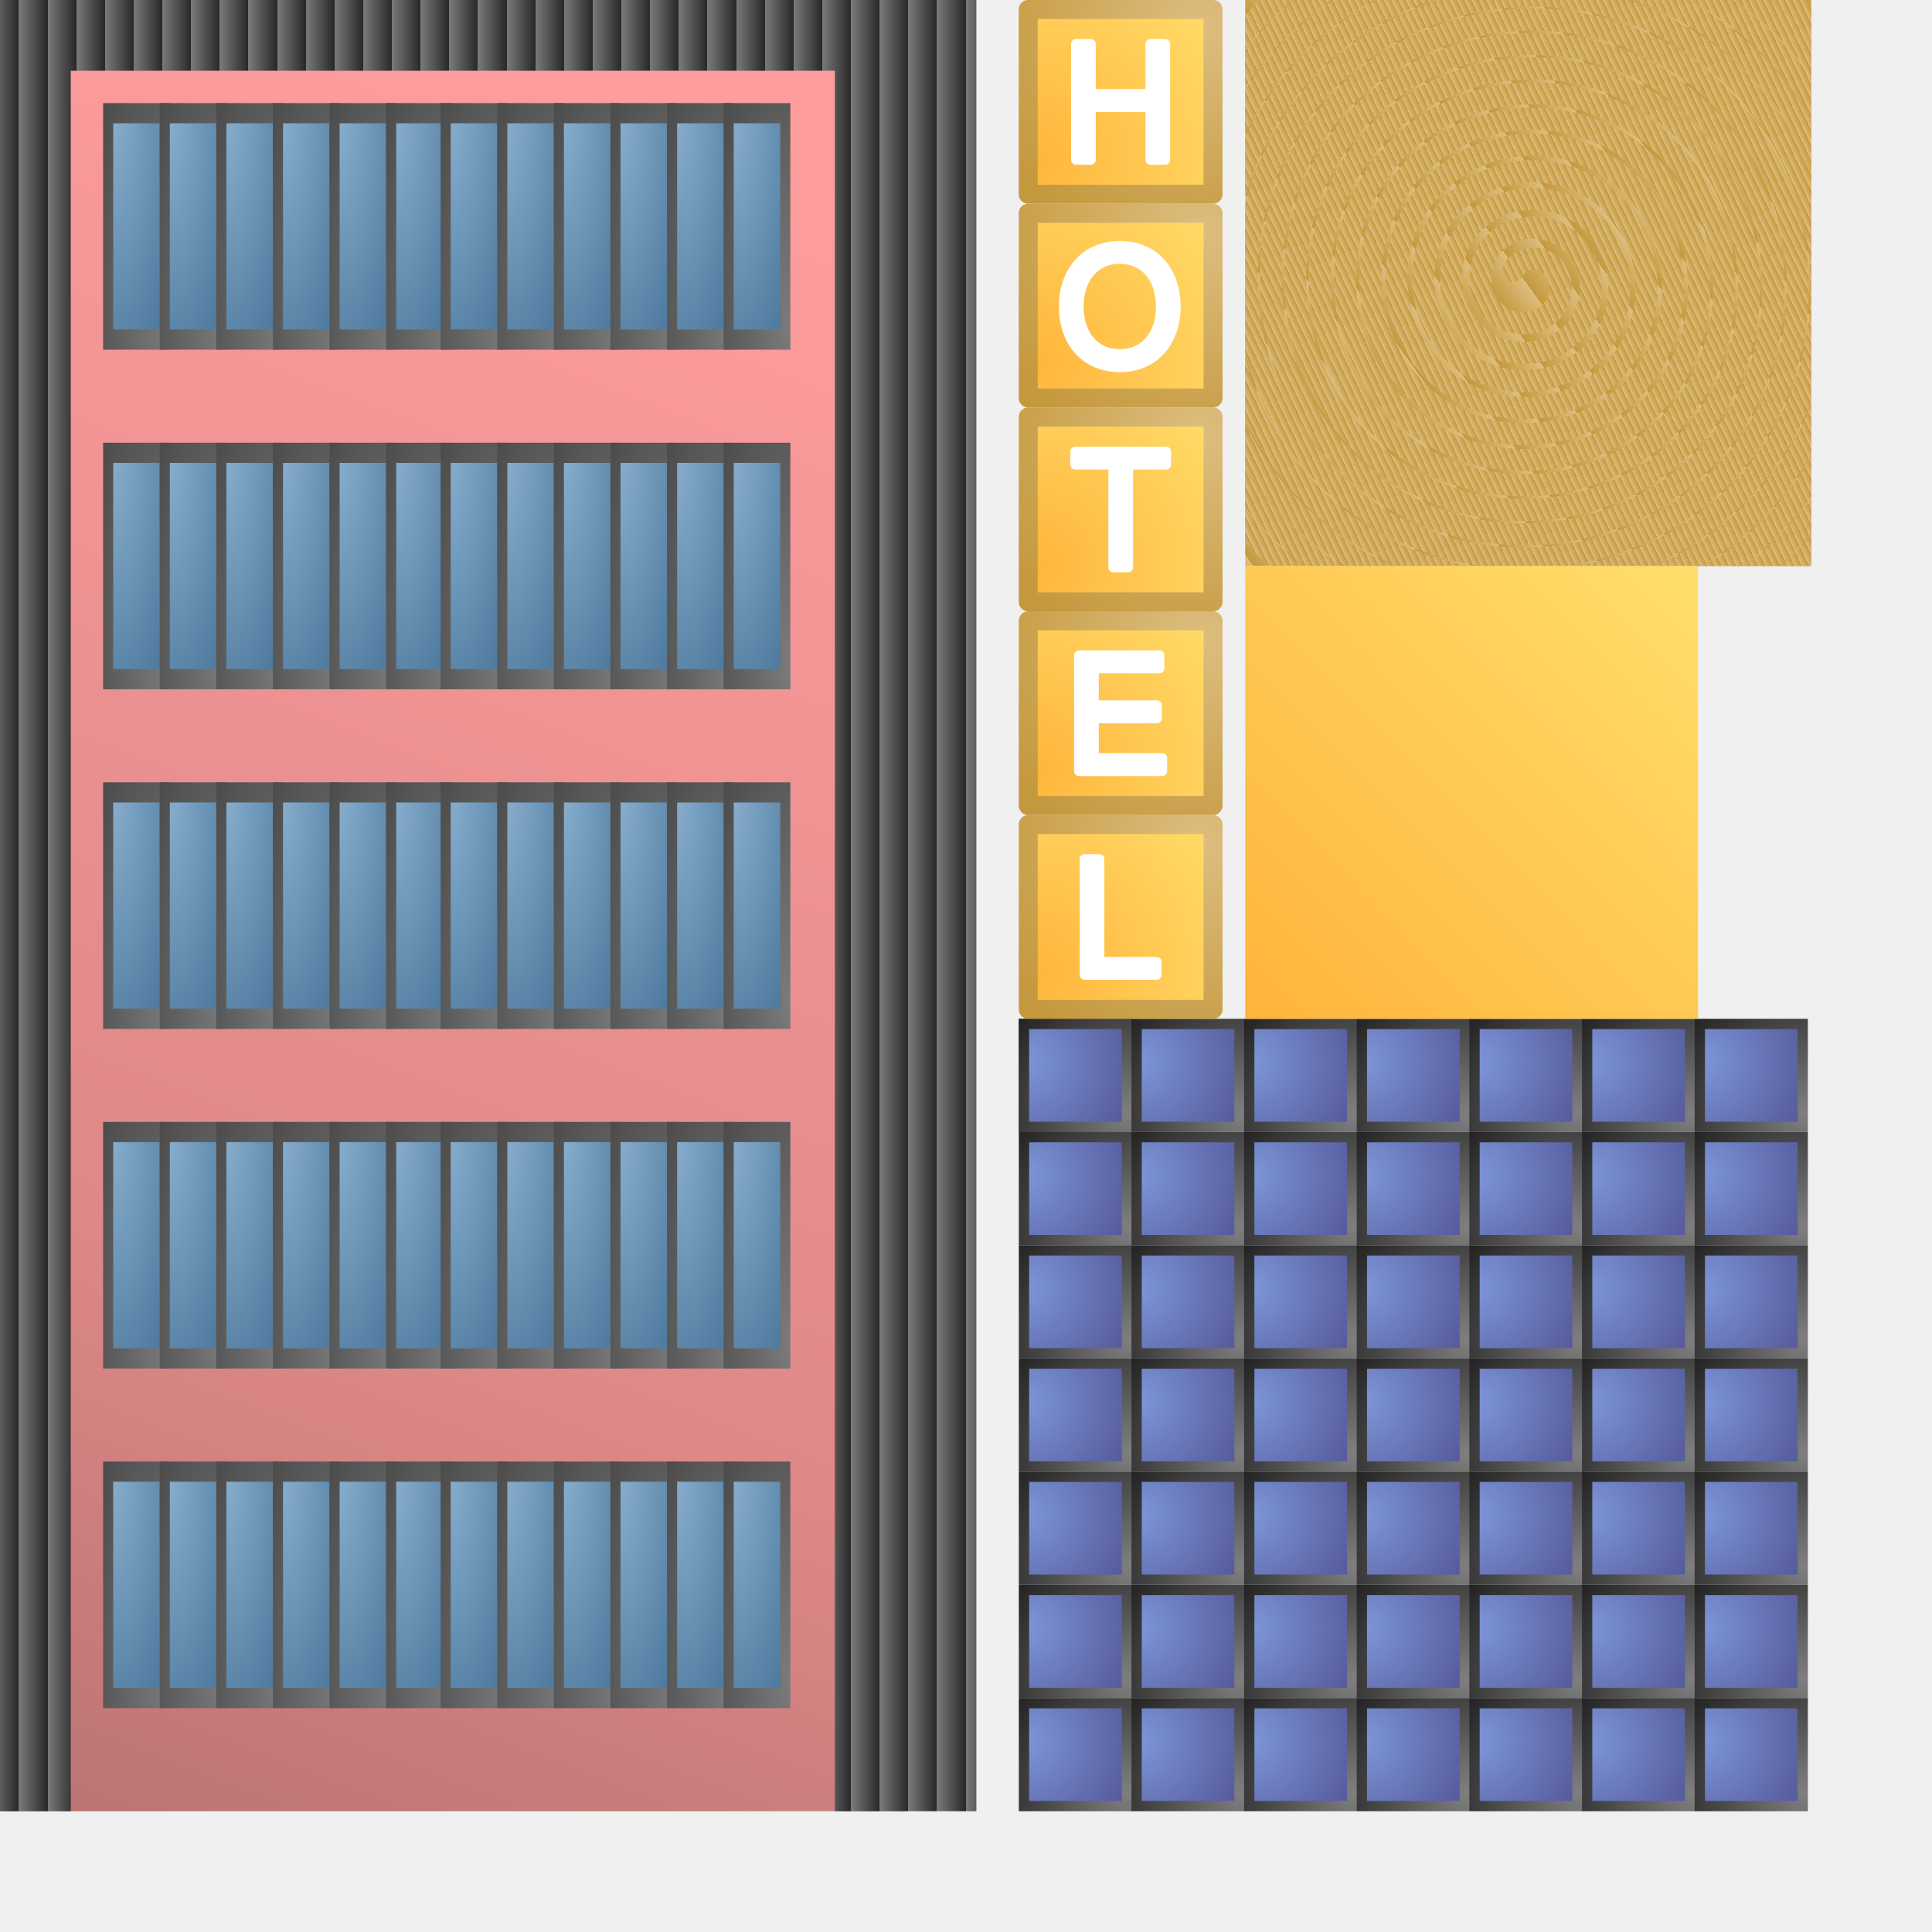
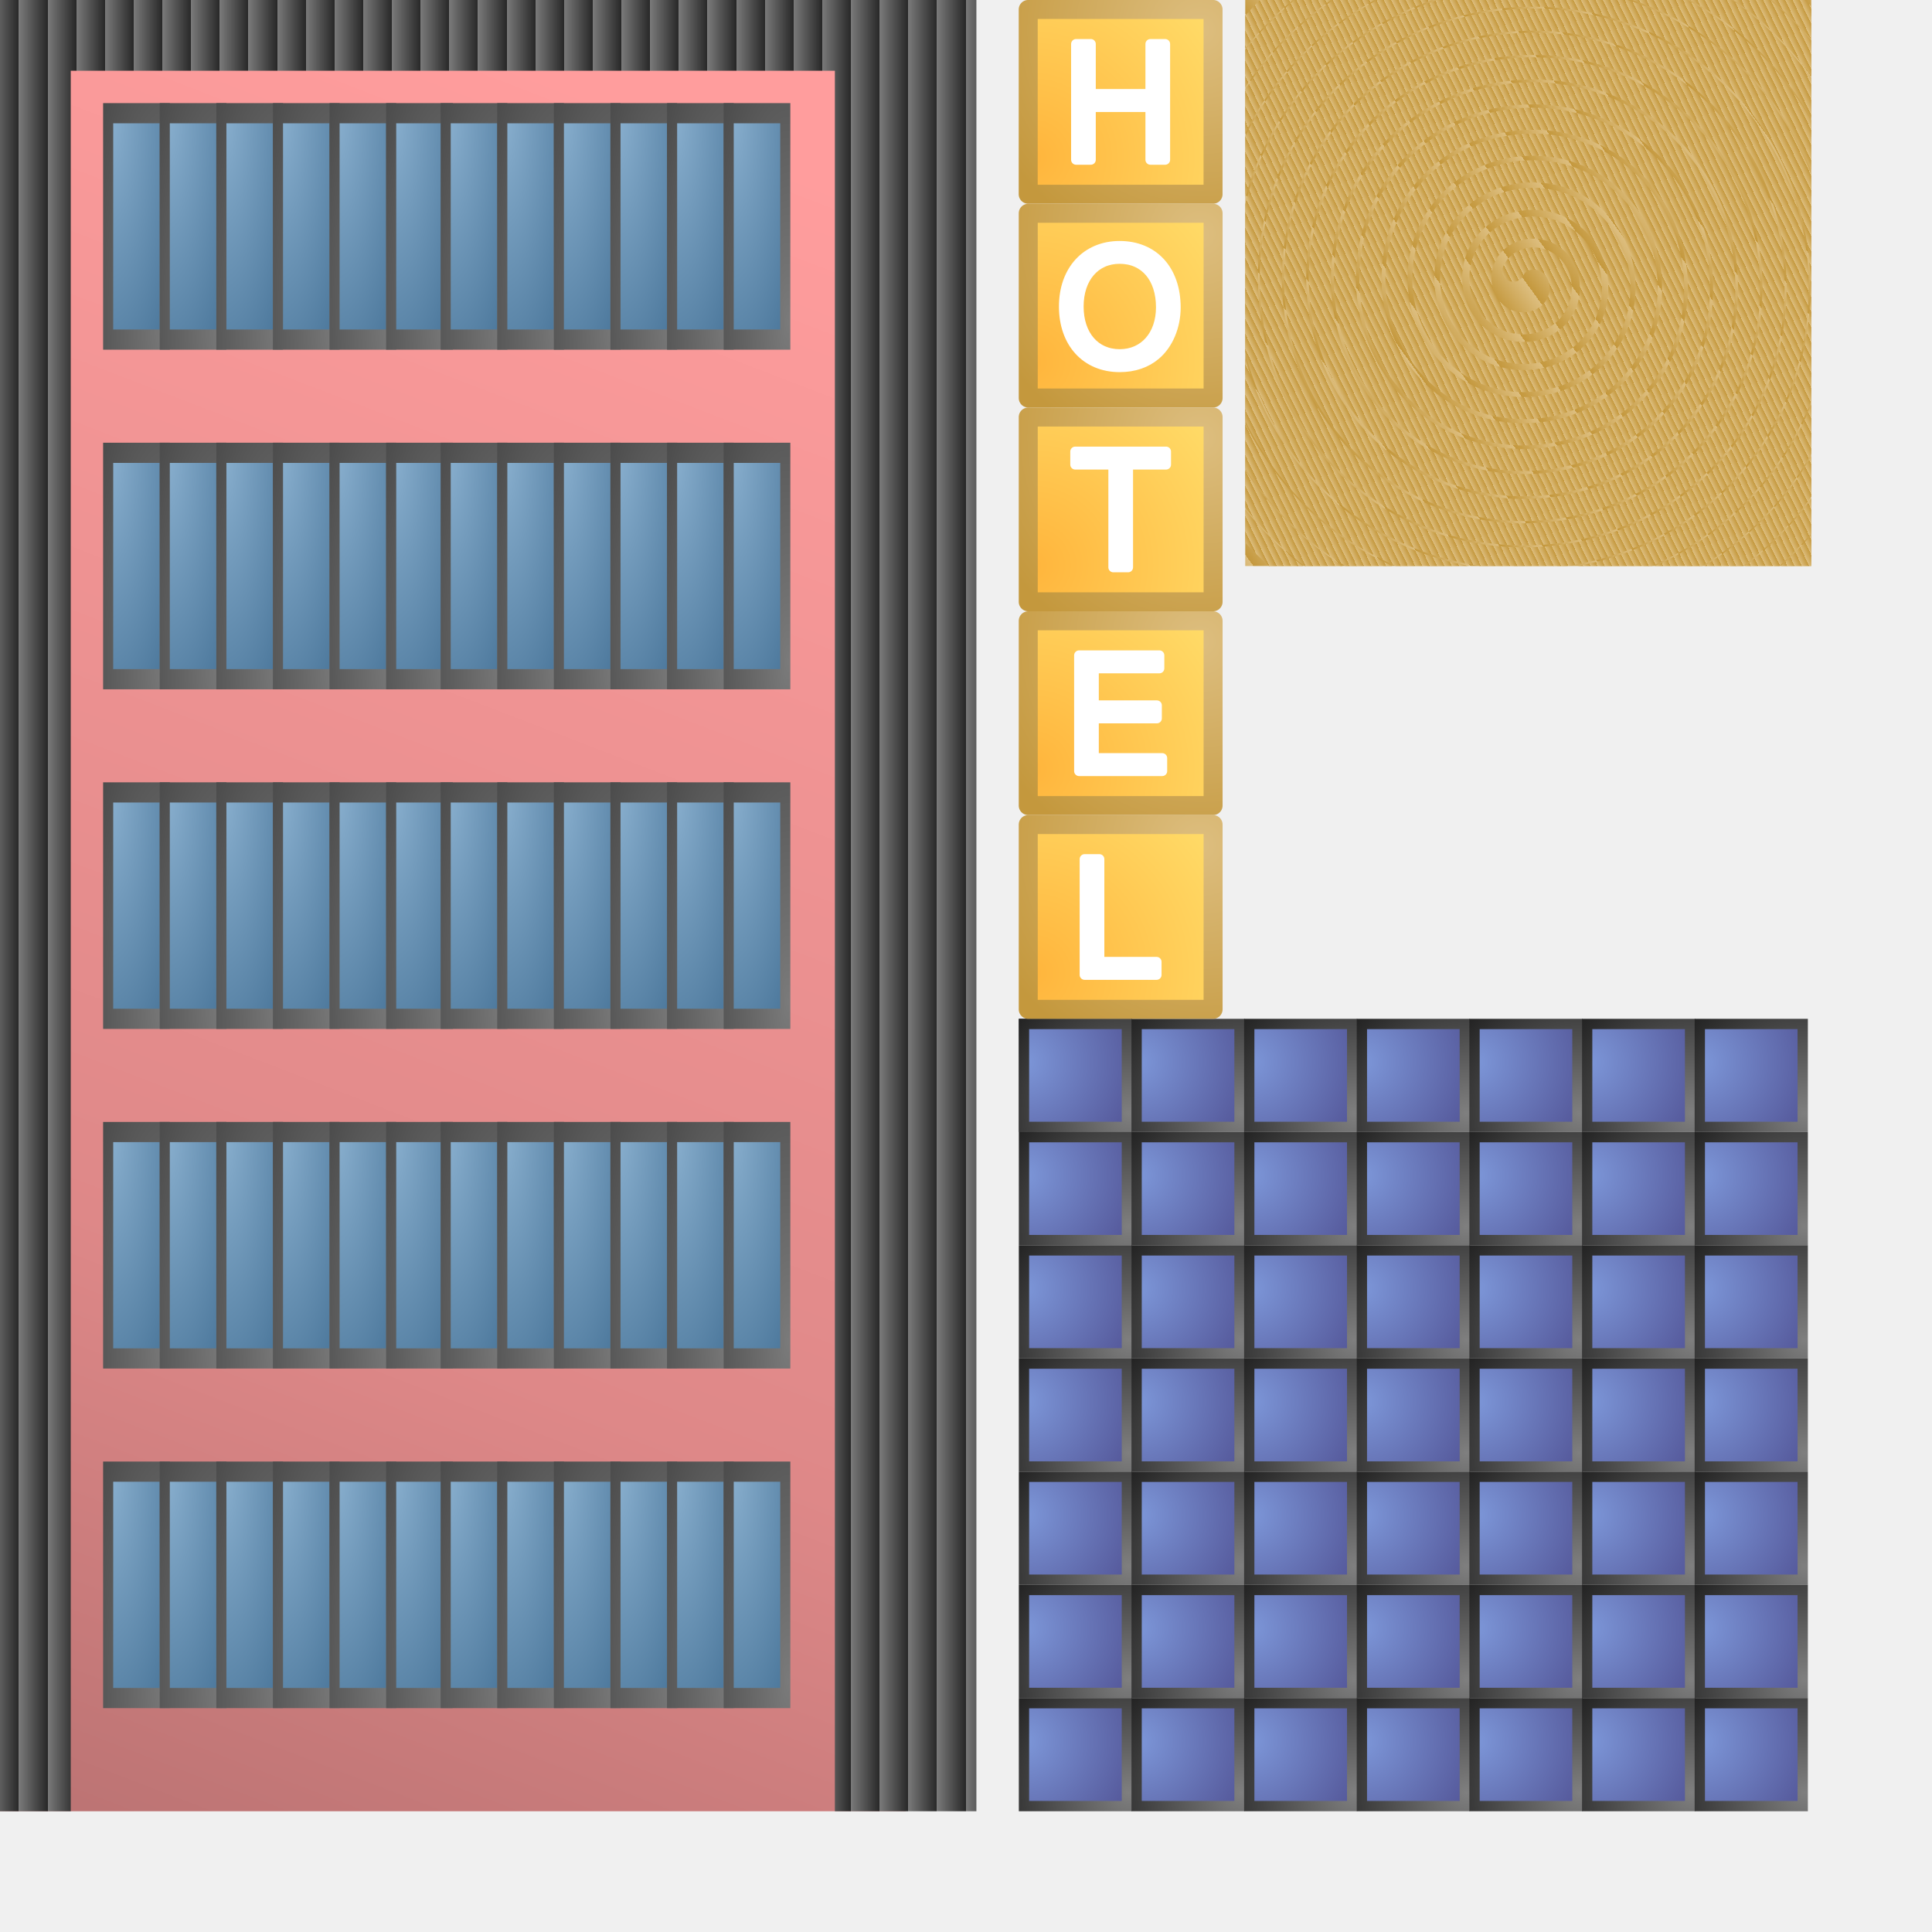
<svg xmlns="http://www.w3.org/2000/svg" xmlns:xlink="http://www.w3.org/1999/xlink" width="512pt" height="512pt" id="svg3134">
  <defs id="defs3">
    <linearGradient id="linearGradient2320">
      <stop id="stop2322" offset="0" style="stop-color:#ff9d9d;stop-opacity:1;" />
      <stop style="stop-color:#de8888;stop-opacity:1;" offset="0.691" id="stop2328" />
      <stop id="stop2324" offset="1" style="stop-color:#bd7474;stop-opacity:1;" />
    </linearGradient>
    <linearGradient id="linearGradient4451">
      <stop style="stop-color:#7a7a7a;stop-opacity:1;" offset="0" id="stop4452" />
      <stop style="stop-color:#272727;stop-opacity:1;" offset="1" id="stop4453" />
    </linearGradient>
    <linearGradient id="linearGradient4407">
      <stop style="stop-color:#8ab0cf;stop-opacity:1;" offset="0" id="stop4408" />
      <stop style="stop-color:#315f85;stop-opacity:1;" offset="1" id="stop4409" />
    </linearGradient>
    <linearGradient id="linearGradient3767">
      <stop style="stop-color:#7a7a7a;stop-opacity:1;" offset="0" id="stop3768" />
      <stop style="stop-color:#282828;stop-opacity:1;" offset="1" id="stop3769" />
    </linearGradient>
    <linearGradient xlink:href="#linearGradient3767" id="linearGradient3770" gradientTransform="scale(0.732279,1.3656)" x1="92.178" y1="231.543" x2="106.021" y2="231.543" gradientUnits="userSpaceOnUse" spreadMethod="repeat" />
-     <radialGradient xlink:href="#linearGradient4407" id="radialGradient4416" gradientTransform="scale(0.735476,1.359664)" cx="150.246" cy="406.917" fx="150.246" fy="406.917" r="25.962" gradientUnits="userSpaceOnUse" />
-     <radialGradient xlink:href="#linearGradient4407" id="radialGradient4417" gradientTransform="scale(0.735476,1.359664)" cx="150.246" cy="406.917" fx="150.246" fy="406.917" r="25.962" gradientUnits="userSpaceOnUse" />
-     <radialGradient xlink:href="#linearGradient4407" id="radialGradient4418" gradientTransform="scale(0.735476,1.359664)" cx="150.246" cy="406.917" fx="150.246" fy="406.917" r="25.962" gradientUnits="userSpaceOnUse" />
-     <radialGradient xlink:href="#linearGradient4407" id="radialGradient4419" gradientTransform="scale(0.735476,1.359664)" cx="150.246" cy="406.917" fx="150.246" fy="406.917" r="25.962" gradientUnits="userSpaceOnUse" />
-     <radialGradient xlink:href="#linearGradient4407" id="radialGradient4420" gradientTransform="scale(0.735476,1.359664)" cx="150.246" cy="406.917" fx="150.246" fy="406.917" r="25.962" gradientUnits="userSpaceOnUse" />
-     <radialGradient xlink:href="#linearGradient4407" id="radialGradient4421" gradientTransform="scale(0.735476,1.359664)" cx="150.246" cy="406.917" fx="150.246" fy="406.917" r="25.962" gradientUnits="userSpaceOnUse" />
-     <radialGradient xlink:href="#linearGradient4407" id="radialGradient4439" gradientUnits="userSpaceOnUse" gradientTransform="scale(0.735476,1.359664)" cx="55.641" cy="382.173" fx="55.641" fy="382.173" r="110.374" />
-     <radialGradient xlink:href="#linearGradient4451" id="radialGradient4454" gradientTransform="scale(0.735476,1.359664)" cx="111.467" cy="436.853" fx="111.467" fy="436.853" r="150.425" gradientUnits="userSpaceOnUse" />
-     <radialGradient gradientUnits="userSpaceOnUse" r="309.468" fy="138.936" fx="162.374" cy="138.936" cx="162.374" id="radialGradient1708" xlink:href="#linearGradient1705" />
-     <radialGradient gradientUnits="userSpaceOnUse" r="204.246" fy="59.267" fx="0.293" cy="59.267" cx="0.293" id="radialGradient1704" xlink:href="#linearGradient1700" />
    <linearGradient id="linearGradient1700">
      <stop id="stop1701" offset="0" style="stop-color:#7d97d9;stop-opacity:1;" />
      <stop id="stop1702" offset="1" style="stop-color:#505193;stop-opacity:1;" />
    </linearGradient>
    <linearGradient id="linearGradient1705">
      <stop id="stop1706" offset="0" style="stop-color:#7f7f7f;stop-opacity:1;" />
      <stop id="stop1707" offset="1" style="stop-color:#000000;stop-opacity:1;" />
    </linearGradient>
    <radialGradient xlink:href="#linearGradient1700" id="radialGradient1609" gradientUnits="userSpaceOnUse" cx="0.293" cy="59.267" fx="0.293" fy="59.267" r="204.246" />
    <radialGradient xlink:href="#linearGradient1705" id="radialGradient1611" gradientUnits="userSpaceOnUse" cx="162.374" cy="138.936" fx="162.374" fy="138.936" r="309.468" />
    <radialGradient r="180.929" fy="23.467" fx="142.459" cy="23.467" cx="142.459" gradientTransform="scale(1.000201,0.999799)" gradientUnits="userSpaceOnUse" id="radialGradient3107" xlink:href="#linearGradient2344" />
    <radialGradient r="185.256" fy="123.976" fx="10.75" cy="123.976" cx="10.75" gradientTransform="scale(1.000201,0.999799)" gradientUnits="userSpaceOnUse" id="radialGradient3106" xlink:href="#linearGradient2335" />
    <radialGradient r="180.929" fy="23.467" fx="142.459" cy="23.467" cx="142.459" gradientTransform="scale(1.000201,0.999799)" gradientUnits="userSpaceOnUse" id="radialGradient3013" xlink:href="#linearGradient2344" />
    <radialGradient r="185.256" fy="123.976" fx="10.75" cy="123.976" cx="10.75" gradientTransform="scale(1.000201,0.999799)" gradientUnits="userSpaceOnUse" id="radialGradient3012" xlink:href="#linearGradient2335" />
    <radialGradient r="180.929" fy="23.467" fx="142.459" cy="23.467" cx="142.459" gradientTransform="scale(1.000201,0.999799)" gradientUnits="userSpaceOnUse" id="radialGradient3006" xlink:href="#linearGradient2344" />
    <radialGradient r="185.256" fy="123.976" fx="10.75" cy="123.976" cx="10.75" gradientTransform="scale(1.000201,0.999799)" gradientUnits="userSpaceOnUse" id="radialGradient3005" xlink:href="#linearGradient2335" />
    <radialGradient r="180.929" fy="23.467" fx="142.459" cy="23.467" cx="142.459" gradientTransform="scale(1.000201,0.999799)" gradientUnits="userSpaceOnUse" id="radialGradient2999" xlink:href="#linearGradient2344" />
    <radialGradient r="185.256" fy="123.976" fx="10.75" cy="123.976" cx="10.75" gradientTransform="scale(1.000201,0.999799)" gradientUnits="userSpaceOnUse" id="radialGradient2998" xlink:href="#linearGradient2335" />
    <radialGradient r="180.929" fy="23.467" fx="142.459" cy="23.467" cx="142.459" gradientTransform="scale(1.000201,0.999799)" gradientUnits="userSpaceOnUse" id="radialGradient2990" xlink:href="#linearGradient2344" />
    <radialGradient r="185.256" fy="123.976" fx="10.75" cy="123.976" cx="10.75" gradientTransform="scale(1.000201,0.999799)" gradientUnits="userSpaceOnUse" id="radialGradient2989" xlink:href="#linearGradient2335" />
-     <radialGradient gradientUnits="userSpaceOnUse" r="180.929" fy="23.467" fx="142.459" cy="23.467" cx="142.459" gradientTransform="scale(1.000201,0.999799)" id="radialGradient2347" xlink:href="#linearGradient2344" />
-     <radialGradient gradientUnits="userSpaceOnUse" r="185.256" fy="123.976" fx="10.75" cy="123.976" cx="10.75" gradientTransform="scale(1.000201,0.999799)" id="radialGradient2338" xlink:href="#linearGradient2335" />
    <linearGradient id="linearGradient2335">
      <stop id="stop2336" offset="0" style="stop-color:#ffb53c;stop-opacity:1;" />
      <stop id="stop2337" offset="1" style="stop-color:#ffdd6a;stop-opacity:1;" />
-     </linearGradient>
-     <linearGradient id="linearGradient2339">
-       <stop id="stop2340" offset="0" style="stop-color:#7f7f7f;stop-opacity:1;" />
-       <stop id="stop2341" offset="1" style="stop-color:#7f7f7f;stop-opacity:0;" />
    </linearGradient>
    <linearGradient id="linearGradient2344">
      <stop id="stop2345" offset="0" style="stop-color:#ddbe7f;stop-opacity:1;" />
      <stop id="stop2346" offset="1" style="stop-color:#c4983d;stop-opacity:1;" />
    </linearGradient>
    <linearGradient gradientUnits="userSpaceOnUse" y2="644.989" x2="47.094" y1="54.878" x1="274.332" id="linearGradient2326" xlink:href="#linearGradient2320" />
    <linearGradient spreadMethod="repeat" gradientUnits="userSpaceOnUse" y2="171.559" x2="440" y1="172.566" x1="437.906" id="linearGradient3794" xlink:href="#linearGradient2344" />
    <linearGradient spreadMethod="repeat" gradientUnits="userSpaceOnUse" y2="185.889" x2="540" y1="178.616" x1="550.079" id="linearGradient4531" xlink:href="#linearGradient2344" />
    <linearGradient gradientUnits="userSpaceOnUse" y2="213.007" x2="600" y1="360" x1="449.978" id="linearGradient5993" xlink:href="#linearGradient2335" />
    <radialGradient xlink:href="#linearGradient4407" id="radialGradient2017" gradientUnits="userSpaceOnUse" gradientTransform="scale(0.735476,1.359664)" cx="55.641" cy="382.173" fx="55.641" fy="382.173" r="110.374" />
    <radialGradient xlink:href="#linearGradient4451" id="radialGradient2019" gradientUnits="userSpaceOnUse" gradientTransform="scale(0.735476,1.359664)" cx="111.467" cy="436.853" fx="111.467" fy="436.853" r="150.425" />
  </defs>
  <g id="layer1">
    <path style="display:block;visibility:visible;marker-end:none;marker-mid:none;marker-start:none;marker:none;stroke-opacity:1;stroke-dashoffset:0;stroke-miterlimit:4;stroke-linejoin:miter;stroke-linecap:butt;stroke-width:50;stroke:url(#linearGradient3770);fill-rule:nonzero;fill-opacity:1.0;fill:url(#linearGradient2326);color:#000000" d="M 0,640 L 0,0 L 320,0 L 320,640" id="rect3144" />
    <g id="g4468">
      <g id="g2009" transform="matrix(0.5,0,0,1,18.21709,0)">
        <rect y="520" x="40" height="80" width="40" id="rect4393" style="color:black;fill:url(#radialGradient2017);fill-opacity:1;fill-rule:nonzero;stroke:url(#radialGradient2019);stroke-width:7.132;stroke-linecap:butt;stroke-linejoin:miter;marker:none;marker-start:none;marker-mid:none;marker-end:none;stroke-miterlimit:4;stroke-dashoffset:0;stroke-opacity:1;visibility:visible;display:block" />
        <use height="640" width="320" transform="translate(40,0)" id="use4446" xlink:href="#rect4393" y="0" x="0" />
        <use x="0" y="0" xlink:href="#use4446" id="use4447" transform="translate(40,0)" width="320" height="640" />
        <use x="0" y="0" xlink:href="#use4447" id="use4448" transform="translate(40,0)" width="320" height="640" />
        <use x="0" y="0" xlink:href="#use4448" id="use4449" transform="translate(40,0)" width="320" height="640" />
        <use x="0" y="0" xlink:href="#use4449" id="use4450" transform="translate(40,0)" width="320" height="640" />
      </g>
      <use x="0" y="0" xlink:href="#g2009" id="use2021" transform="translate(119.2615,0)" width="640" height="640" />
    </g>
    <use x="0" y="0" xlink:href="#g4468" id="use4482" transform="translate(0,-120)" width="320" height="640" />
    <use x="0" y="0" xlink:href="#g4468" id="use4483" transform="translate(0,-240)" width="320" height="640" />
    <use x="0" y="0" xlink:href="#g4468" id="use4484" transform="translate(0,-360)" width="320" height="640" />
    <use x="0" y="0" xlink:href="#g4468" id="use4485" transform="translate(0,-480)" width="320" height="640" />
    <rect style="color:#000000;fill:url(#radialGradient1609);fill-opacity:1;fill-rule:nonzero;stroke:url(#radialGradient1611);stroke-width:16;stroke-linecap:butt;stroke-linejoin:miter;marker:none;marker-start:none;marker-mid:none;marker-end:none;stroke-miterlimit:4;stroke-dashoffset:0;stroke-opacity:1;visibility:visible;display:block" id="rect1078" width="160" height="160" x="0" y="0" transform="matrix(0.227273,0,0,0.227273,361.8182,361.8181)" />
    <use x="0" y="0" xlink:href="#rect1078" id="use1614" />
    <use x="0" y="0" xlink:href="#rect1078" transform="translate(0,40.00005)" id="use1616" />
    <use x="0" y="0" xlink:href="#rect1078" transform="translate(0,80.0001)" id="use1618" />
    <use x="0" y="0" xlink:href="#rect1078" transform="translate(0,120.0001)" id="use1620" />
    <use x="0" y="0" xlink:href="#rect1078" transform="translate(0,160.0002)" id="use1622" />
    <use x="0" y="0" xlink:href="#rect1078" transform="translate(0,200.0002)" id="use1624" />
    <use x="0" y="0" xlink:href="#rect1078" transform="translate(0,240.0003)" id="use1626" />
    <use x="0" y="0" xlink:href="#rect1078" transform="translate(39.80005,0)" id="use1628" />
    <use x="0" y="0" xlink:href="#rect1078" transform="translate(39.80005,40.00005)" id="use1630" />
    <use x="0" y="0" xlink:href="#rect1078" transform="translate(39.80005,80.0001)" id="use1632" />
    <use x="0" y="0" xlink:href="#rect1078" transform="translate(39.80005,120.0001)" id="use1634" />
    <use x="0" y="0" xlink:href="#rect1078" transform="translate(39.80005,160.0002)" id="use1636" />
    <use x="0" y="0" xlink:href="#rect1078" transform="translate(39.80005,200.0002)" id="use1638" />
    <use x="0" y="0" xlink:href="#rect1078" transform="translate(39.80005,240.0003)" id="use1640" />
    <use x="0" y="0" xlink:href="#rect1078" transform="translate(79.6001,0)" id="use1642" />
    <use x="0" y="0" xlink:href="#rect1078" transform="translate(79.6001,40.00005)" id="use1644" />
    <use x="0" y="0" xlink:href="#rect1078" transform="translate(79.6001,80.0001)" id="use1646" />
    <use x="0" y="0" xlink:href="#rect1078" transform="translate(79.6001,120.0001)" id="use1648" />
    <use x="0" y="0" xlink:href="#rect1078" transform="translate(79.6001,160.0002)" id="use1650" />
    <use x="0" y="0" xlink:href="#rect1078" transform="translate(79.6001,200.0002)" id="use1652" />
    <use x="0" y="0" xlink:href="#rect1078" transform="translate(79.6001,240.0003)" id="use1654" />
    <use x="0" y="0" xlink:href="#rect1078" transform="translate(119.4001,0)" id="use1656" />
    <use x="0" y="0" xlink:href="#rect1078" transform="translate(119.4001,40.00005)" id="use1658" />
    <use x="0" y="0" xlink:href="#rect1078" transform="translate(119.4001,80.0001)" id="use1660" />
    <use x="0" y="0" xlink:href="#rect1078" transform="translate(119.4001,120.0001)" id="use1662" />
    <use x="0" y="0" xlink:href="#rect1078" transform="translate(119.4001,160.0002)" id="use1664" />
    <use x="0" y="0" xlink:href="#rect1078" transform="translate(119.4001,200.0002)" id="use1666" />
    <use x="0" y="0" xlink:href="#rect1078" transform="translate(119.4001,240.0003)" id="use1668" />
    <use x="0" y="0" xlink:href="#rect1078" transform="translate(159.2002,0)" id="use1670" />
    <use x="0" y="0" xlink:href="#rect1078" transform="translate(159.2002,40.00005)" id="use1672" />
    <use x="0" y="0" xlink:href="#rect1078" transform="translate(159.2002,80.0001)" id="use1674" />
    <use x="0" y="0" xlink:href="#rect1078" transform="translate(159.2002,120.0001)" id="use1676" />
    <use x="0" y="0" xlink:href="#rect1078" transform="translate(159.2002,160.0002)" id="use1678" />
    <use x="0" y="0" xlink:href="#rect1078" transform="translate(159.2002,200.0002)" id="use1680" />
    <use x="0" y="0" xlink:href="#rect1078" transform="translate(159.2002,240.0003)" id="use1682" />
    <use x="0" y="0" xlink:href="#rect1078" transform="translate(199.0002,0)" id="use1684" />
    <use x="0" y="0" xlink:href="#rect1078" transform="translate(199.0002,40.00005)" id="use1686" />
    <use x="0" y="0" xlink:href="#rect1078" transform="translate(199.0002,80.0001)" id="use1688" />
    <use x="0" y="0" xlink:href="#rect1078" transform="translate(199.0002,120.0001)" id="use1690" />
    <use x="0" y="0" xlink:href="#rect1078" transform="translate(199.0002,160.0002)" id="use1692" />
    <use x="0" y="0" xlink:href="#rect1078" transform="translate(199.0002,200.0002)" id="use1694" />
    <use x="0" y="0" xlink:href="#rect1078" transform="translate(199.0002,240.0003)" id="use1696" />
    <use x="0" y="0" xlink:href="#rect1078" transform="translate(238.8003,0)" id="use1698" />
    <use x="0" y="0" xlink:href="#rect1078" transform="translate(238.8003,40.00005)" id="use1700" />
    <use x="0" y="0" xlink:href="#rect1078" transform="translate(238.8003,80.0001)" id="use1702" />
    <use x="0" y="0" xlink:href="#rect1078" transform="translate(238.8003,120.0001)" id="use1704" />
    <use x="0" y="0" xlink:href="#rect1078" transform="translate(238.8003,160.0002)" id="use1706" />
    <use x="0" y="0" xlink:href="#rect1078" transform="translate(238.8003,200.0002)" id="use1708" />
    <use x="0" y="0" xlink:href="#rect1078" transform="translate(238.8003,240.0003)" id="use1710" />
    <g id="g1834" transform="matrix(0.450001,0,0,0.450001,359.97,-1.149129e-3)">
      <g id="g3108">
        <rect y="7.434" x="7.428" height="145.08" width="145.145" id="rect2334" style="color:#000000;fill:url(#radialGradient3106);fill-opacity:1;fill-rule:nonzero;stroke:url(#radialGradient3107);stroke-width:14.912;stroke-linecap:butt;stroke-linejoin:round;marker:none;marker-start:none;marker-mid:none;marker-end:none;stroke-miterlimit:4;stroke-dashoffset:0;stroke-opacity:1;visibility:visible;display:block" />
        <rect transform="translate(2.858162e-2,160.0298)" y="7.434" x="7.428" height="145.08" width="145.145" id="rect2985" style="color:#000000;fill:url(#radialGradient2989);fill-opacity:1;fill-rule:nonzero;stroke:url(#radialGradient2990);stroke-width:14.912;stroke-linecap:butt;stroke-linejoin:round;marker:none;marker-start:none;marker-mid:none;marker-end:none;stroke-miterlimit:4;stroke-dashoffset:0;stroke-opacity:1;visibility:visible;display:block" />
        <rect transform="translate(2.858162e-2,320.0298)" y="7.434" x="7.428" height="145.08" width="145.145" id="rect2994" style="color:#000000;fill:url(#radialGradient2998);fill-opacity:1;fill-rule:nonzero;stroke:url(#radialGradient2999);stroke-width:14.912;stroke-linecap:butt;stroke-linejoin:round;marker:none;marker-start:none;marker-mid:none;marker-end:none;stroke-miterlimit:4;stroke-dashoffset:0;stroke-opacity:1;visibility:visible;display:block" />
        <rect transform="translate(2.858162e-2,480.0298)" y="7.434" x="7.428" height="145.08" width="145.145" id="rect3001" style="color:#000000;fill:url(#radialGradient3005);fill-opacity:1;fill-rule:nonzero;stroke:url(#radialGradient3006);stroke-width:14.912;stroke-linecap:butt;stroke-linejoin:round;marker:none;marker-start:none;marker-mid:none;marker-end:none;stroke-miterlimit:4;stroke-dashoffset:0;stroke-opacity:1;visibility:visible;display:block" />
        <rect transform="translate(2.858162e-2,640.0298)" y="7.434" x="7.428" height="145.08" width="145.145" id="rect3008" style="color:#000000;fill:url(#radialGradient3012);fill-opacity:1;fill-rule:nonzero;stroke:url(#radialGradient3013);stroke-width:14.912;stroke-linecap:butt;stroke-linejoin:round;marker:none;marker-start:none;marker-mid:none;marker-end:none;stroke-miterlimit:4;stroke-dashoffset:0;stroke-opacity:1;visibility:visible;display:block" />
      </g>
      <g style="fill:#ffffff;fill-opacity:1;stroke:#ffffff;stroke-opacity:1" transform="translate(-4.005498,3.289354e-5)" id="g3060">
        <text transform="matrix(6.236252,0,0,6.236252,-316.8087,-350.1002)" id="text2348" y="76.254" x="57.004" style="font-size:20px;font-style:normal;font-variant:normal;font-weight:normal;font-stretch:normal;writing-mode:lr-tb;text-anchor:start;fill:#ffffff;fill-opacity:1;stroke:#ffffff;stroke-width:1.249;stroke-linecap:round;stroke-linejoin:round;stroke-miterlimit:4;stroke-opacity:1;font-family:Helvetica" xml:space="preserve">
          <tspan y="76.254" x="57.004" id="tspan2349">H</tspan>
        </text>
        <text transform="matrix(6.236252,0,0,6.236252,-320.7999,-190.0704)" id="text2986" y="76.254" x="57.004" style="font-size:20px;font-style:normal;font-variant:normal;font-weight:normal;font-stretch:normal;writing-mode:lr-tb;text-anchor:start;fill:#ffffff;fill-opacity:1;stroke:#ffffff;stroke-width:1.249;stroke-linecap:round;stroke-linejoin:round;stroke-miterlimit:4;stroke-opacity:1;font-family:Helvetica" xml:space="preserve">
          <tspan y="76.254" x="57.004" id="tspan2987">O</tspan>
        </text>
        <text transform="matrix(6.236252,0,0,6.236252,-309.7617,-30.0704)" id="text2995" y="76.254" x="57.004" style="font-size:20px;font-style:normal;font-variant:normal;font-weight:normal;font-stretch:normal;writing-mode:lr-tb;text-anchor:start;fill:#ffffff;fill-opacity:1;stroke:#ffffff;stroke-width:1.249;stroke-linecap:round;stroke-linejoin:round;stroke-miterlimit:4;stroke-opacity:1;font-family:Helvetica" xml:space="preserve">
          <tspan y="76.254" x="57.004" id="tspan2996">T</tspan>
        </text>
        <text transform="matrix(6.236252,0,0,6.236252,-315.312,129.9296)" id="text3002" y="76.254" x="57.004" style="font-size:20px;font-style:normal;font-variant:normal;font-weight:normal;font-stretch:normal;writing-mode:lr-tb;text-anchor:start;fill:#ffffff;fill-opacity:1;stroke:#ffffff;stroke-width:1.249;stroke-linecap:round;stroke-linejoin:round;stroke-miterlimit:4;stroke-opacity:1;font-family:Helvetica" xml:space="preserve">
          <tspan y="76.254" x="57.004" id="tspan3003">E</tspan>
        </text>
        <text transform="matrix(6.236252,0,0,6.236252,-309.6994,289.9296)" id="text3009" y="76.254" x="57.004" style="font-size:20px;font-style:normal;font-variant:normal;font-weight:normal;font-stretch:normal;writing-mode:lr-tb;text-anchor:start;fill:#ffffff;fill-opacity:1;stroke:#ffffff;stroke-width:1.249;stroke-linecap:round;stroke-linejoin:round;stroke-miterlimit:4;stroke-opacity:1;font-family:Helvetica" xml:space="preserve">
          <tspan y="76.254" x="57.004" id="tspan3010">L</tspan>
        </text>
      </g>
    </g>
    <rect y="0" x="440" height="200" width="200" id="rect2330" style="opacity:1;color:#000000;fill:url(#linearGradient4531);fill-opacity:1.0;fill-rule:evenodd;stroke:none;stroke-width:100;stroke-linecap:round;stroke-linejoin:miter;marker:none;marker-start:none;marker-mid:none;marker-end:none;stroke-miterlimit:4;stroke-dasharray:none;stroke-dashoffset:0;stroke-opacity:1;visibility:visible;display:inline;overflow:visible" />
    <path id="path2332" d="M 445.188 0 C 443.382 1.734 441.721 3.651 440 5.5 L 440 17.031 C 445.125 10.73 450.775 5.071 456.812 0 L 445.188 0 z M 457.406 0 C 451.145 5.229 445.288 11.074 440 17.625 L 440 30.844 C 441.883 28.041 443.819 25.263 445.969 22.594 C 453.097 13.744 461.343 6.276 470.281 0 L 457.406 0 z M 470.969 0 C 461.868 6.339 453.493 13.929 446.25 22.938 C 444.001 25.735 441.956 28.651 440 31.594 L 440 46.938 C 443.395 40.25 447.501 33.836 452.344 27.812 C 461.752 16.111 473.194 6.862 485.75 0 L 470.969 0 z M 486.625 0 C 473.844 6.889 462.244 16.309 452.688 28.219 C 447.652 34.494 443.463 41.204 440 48.188 L 440 69.75 C 443.647 56.672 449.86 44.172 458.75 33.094 C 471.459 17.255 488.128 6.227 506.312 0 L 486.625 0 z M 507.969 0 C 489.295 6.11 472.165 17.312 459.156 33.562 C 449.823 45.222 443.52 58.454 440 72.25 L 440 124.344 C 445.298 145.345 456.959 164.83 474.906 179.188 C 489.193 190.616 505.883 197.44 523.062 200 L 553.531 200 C 577.98 196.412 601.176 184.247 617.562 163.75 C 651.319 121.524 644.773 57.963 602.375 24.094 C 561.045 -8.922 498.848 -2.535 465.719 38.969 C 433.445 79.401 439.736 140.238 480.344 172.625 C 519.875 204.154 579.327 198.02 610.969 158.312 C 641.75 119.685 635.743 61.582 596.938 30.688 C 559.217 0.657 502.52 6.537 472.375 44.438 C 443.097 81.248 448.82 136.576 485.812 165.969 C 521.709 194.491 575.644 188.862 604.281 152.781 C 632.045 117.801 626.573 65.285 591.406 37.406 C 557.346 10.404 506.211 15.751 479.094 50 C 452.857 83.137 458.079 132.834 491.406 159.188 C 523.615 184.656 571.915 179.59 597.5 147.188 C 622.197 115.91 617.255 69.033 585.781 44.219 C 555.439 20.296 509.977 25.115 485.938 55.656 C 462.794 85.06 467.457 129.051 497.062 152.312 C 525.522 174.673 568.115 170.165 590.594 141.5 C 612.168 113.989 607.782 72.849 580.062 51.156 C 553.505 30.373 513.839 34.636 492.938 61.406 C 472.95 87.006 477.027 125.206 502.844 145.312 C 527.48 164.5 564.225 160.545 583.531 135.688 C 601.913 112.02 598.082 76.751 574.188 58.25 C 551.495 40.679 517.722 44.356 500.031 67.281 C 483.277 88.993 486.831 121.282 508.781 138.156 C 529.505 154.088 560.261 150.688 576.312 129.719 C 591.415 109.989 588.17 80.722 568.188 65.5 C 549.46 51.235 521.729 54.354 507.344 73.344 C 493.923 91.06 496.917 117.241 514.906 130.781 C 531.604 143.349 556.22 140.513 568.906 123.531 C 580.612 107.862 577.936 84.823 561.969 73 C 547.339 62.168 525.854 64.711 514.906 79.656 C 504.959 93.236 507.366 113.096 521.281 123.156 C 533.797 132.205 552.03 129.971 561.188 117.094 C 569.322 105.656 567.238 89.018 555.406 80.781 C 545.062 73.581 530.105 75.531 522.812 86.312 C 516.569 95.543 518.366 108.839 528.094 115.156 C 536.189 120.413 547.764 118.745 553.062 110.062 C 557.294 103.129 555.762 93.235 548.094 89.031 C 545.221 87.456 541.897 87.043 538.781 87.812 C 535.665 88.582 532.626 90.745 531.156 94.125 C 530.293 96.101 531.211 98.387 533.188 99.25 C 535.164 100.113 537.45 99.226 538.312 97.25 C 538.75 96.243 539.501 95.692 540.656 95.406 C 541.812 95.121 543.29 95.297 544.344 95.875 C 547.746 97.74 548.477 102.607 546.406 106 C 543.565 110.655 536.944 111.613 532.344 108.625 C 526.502 104.831 525.352 96.45 529.25 90.688 C 533.976 83.7 544.044 82.389 550.938 87.188 C 559.041 92.828 560.533 104.562 554.844 112.562 C 548.303 121.76 534.932 123.414 525.844 116.844 C 515.571 109.417 513.745 94.409 521.188 84.25 C 529.489 72.918 546.097 70.945 557.312 79.25 C 569.691 88.415 571.815 106.615 562.656 118.875 C 552.636 132.288 532.887 134.568 519.594 124.562 C 505.157 113.696 502.718 92.378 513.562 78.062 C 525.267 62.611 548.14 60.042 563.469 71.719 C 579.926 84.255 582.628 108.635 570.125 124.969 C 556.764 142.423 530.862 145.292 513.531 131.969 C 495.086 117.789 492.081 90.383 506.219 72.062 C 521.211 52.634 550.134 49.46 569.438 64.406 C 589.842 80.206 593.126 110.595 577.375 130.875 C 560.773 152.25 528.907 155.706 507.656 139.156 C 485.316 121.757 481.717 88.403 499.062 66.188 C 517.254 42.888 552.075 39.177 575.25 57.312 C 599.504 76.293 603.359 112.559 584.438 136.688 C 564.673 161.891 526.985 165.892 501.906 146.188 C 475.758 125.643 471.611 86.492 492.094 60.469 C 513.415 33.38 553.974 29.086 580.938 50.344 C 608.962 72.438 613.405 114.444 591.375 142.344 C 568.511 171.3 525.082 175.861 496.25 153.062 C 466.366 129.432 461.655 84.603 485.219 54.844 C 509.613 24.035 555.879 19.206 586.562 43.531 C 618.292 68.685 623.241 116.333 598.156 147.938 C 572.245 180.584 523.209 185.684 490.688 159.844 C 457.127 133.178 451.875 82.748 478.469 49.312 C 505.886 14.842 557.716 9.468 592.062 36.812 C 627.44 64.978 632.968 118.184 604.875 153.438 C 575.963 189.72 521.346 195.37 485.188 166.531 C 448.004 136.875 442.231 80.903 471.812 43.844 C 502.21 5.762 559.573 -0.135 597.531 30.188 C 636.509 61.324 642.53 120.021 611.469 158.875 C 579.595 198.745 519.528 204.922 479.781 173.125 C 439.021 140.517 432.719 79.075 465.25 38.438 C 498.59 -3.211 561.381 -9.638 602.906 23.625 C 645.44 57.696 651.993 121.808 618 164.219 C 602.37 183.72 580.529 195.738 557.312 200 L 583.719 200 C 599.057 193.213 613.017 182.945 624.094 169.125 C 630.892 160.643 636.174 151.349 640 141.625 L 640 61.719 C 633.448 44.867 622.707 29.487 607.781 17.531 C 597.826 9.557 586.726 3.808 575.125 0 L 507.969 0 z M 576.875 0 C 588.008 3.84 598.645 9.47 608.219 17.156 C 622.764 28.834 633.386 43.759 640 60.156 L 640 42.625 C 633.164 30.816 624.259 20.026 613.094 11.062 C 607.761 6.781 602.1 3.165 596.25 0 L 576.875 0 z M 597.219 0 C 602.865 3.104 608.345 6.604 613.5 10.75 C 624.444 19.553 633.211 30.124 640 41.688 L 640 27.5 C 633.889 19.151 626.758 11.4 618.375 4.656 C 616.292 2.981 614.101 1.516 611.938 0 L 597.219 0 z M 612.625 0 C 614.666 1.443 616.751 2.821 618.719 4.406 C 626.949 11.038 633.958 18.651 640 26.844 L 640 14.312 C 635.593 9.228 630.757 4.436 625.469 0 L 612.625 0 z M 626 0 C 631.083 4.292 635.735 8.913 640 13.812 L 640 2.219 C 639.246 1.458 638.431 0.746 637.656 0 L 626 0 z M 440 126.688 L 440 148.594 C 446.891 162.631 456.708 175.41 469.562 185.719 C 476.937 191.633 484.948 196.295 493.281 200 L 519.094 200 C 503.138 197.017 487.739 190.293 474.438 179.625 C 457.083 165.707 445.565 146.971 440 126.688 z M 640 142.969 C 636.188 152.357 631.059 161.326 624.469 169.531 C 613.584 183.082 599.878 193.195 584.844 200 L 601.469 200 C 612.283 193.291 622.186 184.827 630.531 174.438 C 634.119 169.971 637.183 165.24 640 160.406 L 640 142.969 z M 440 149.781 L 440 165.531 C 446.526 175.399 454.619 184.416 464.25 192.156 C 467.836 195.038 471.581 197.607 475.406 200 L 492 200 C 483.976 196.336 476.271 191.781 469.156 186.062 C 456.585 175.959 446.88 163.495 440 149.781 z M 640 161.312 C 637.258 165.946 634.297 170.491 630.844 174.781 C 622.635 184.981 612.924 193.341 602.312 200 L 615.969 200 C 623.591 194.153 630.69 187.451 636.938 179.688 C 638.038 178.32 638.967 176.871 640 175.469 L 640 161.312 z M 440 166.25 L 440 179.406 C 445.55 186.321 451.853 192.746 459 198.5 C 459.668 199.038 460.386 199.478 461.062 200 L 474.531 200 C 470.889 197.69 467.328 195.192 463.906 192.438 C 454.44 184.816 446.471 175.944 440 166.25 z M 640 176.125 C 639.047 177.408 638.198 178.747 637.188 180 C 631.044 187.622 624.073 194.223 616.594 200 L 628.719 200 C 632.678 196.445 636.439 192.627 640 188.531 L 640 176.125 z M 440 180.031 L 440 191.75 C 442.655 194.609 445.466 197.351 448.406 200 L 460.438 200 C 459.875 199.562 459.275 199.199 458.719 198.75 C 451.713 193.101 445.473 186.805 440 180.031 z M 640 189.031 C 636.627 192.894 633.042 196.548 629.25 200 L 640 200 L 640 189.031 z " style="fill:url(#linearGradient3794);fill-opacity:1.0;fill-rule:evenodd;stroke:none;stroke-width:7.8;stroke-linecap:round;stroke-linejoin:miter;stroke-miterlimit:4;stroke-dasharray:23.4 7.8;stroke-dashoffset:0;stroke-opacity:1" />
-     <rect y="200" x="440" height="160" width="160" id="rect5259" style="overflow:visible;display:inline;visibility:visible;stroke-opacity:1;stroke-dashoffset:0;stroke-dasharray:23.4 7.8;stroke-miterlimit:4;marker-end:none;marker-mid:none;marker-start:none;marker:none;stroke-linejoin:miter;stroke-linecap:round;stroke-width:7.8;stroke:none;fill-rule:evenodd;fill-opacity:1.0;fill:url(#linearGradient5993);color:#000000;opacity:1" />
  </g>
</svg>
